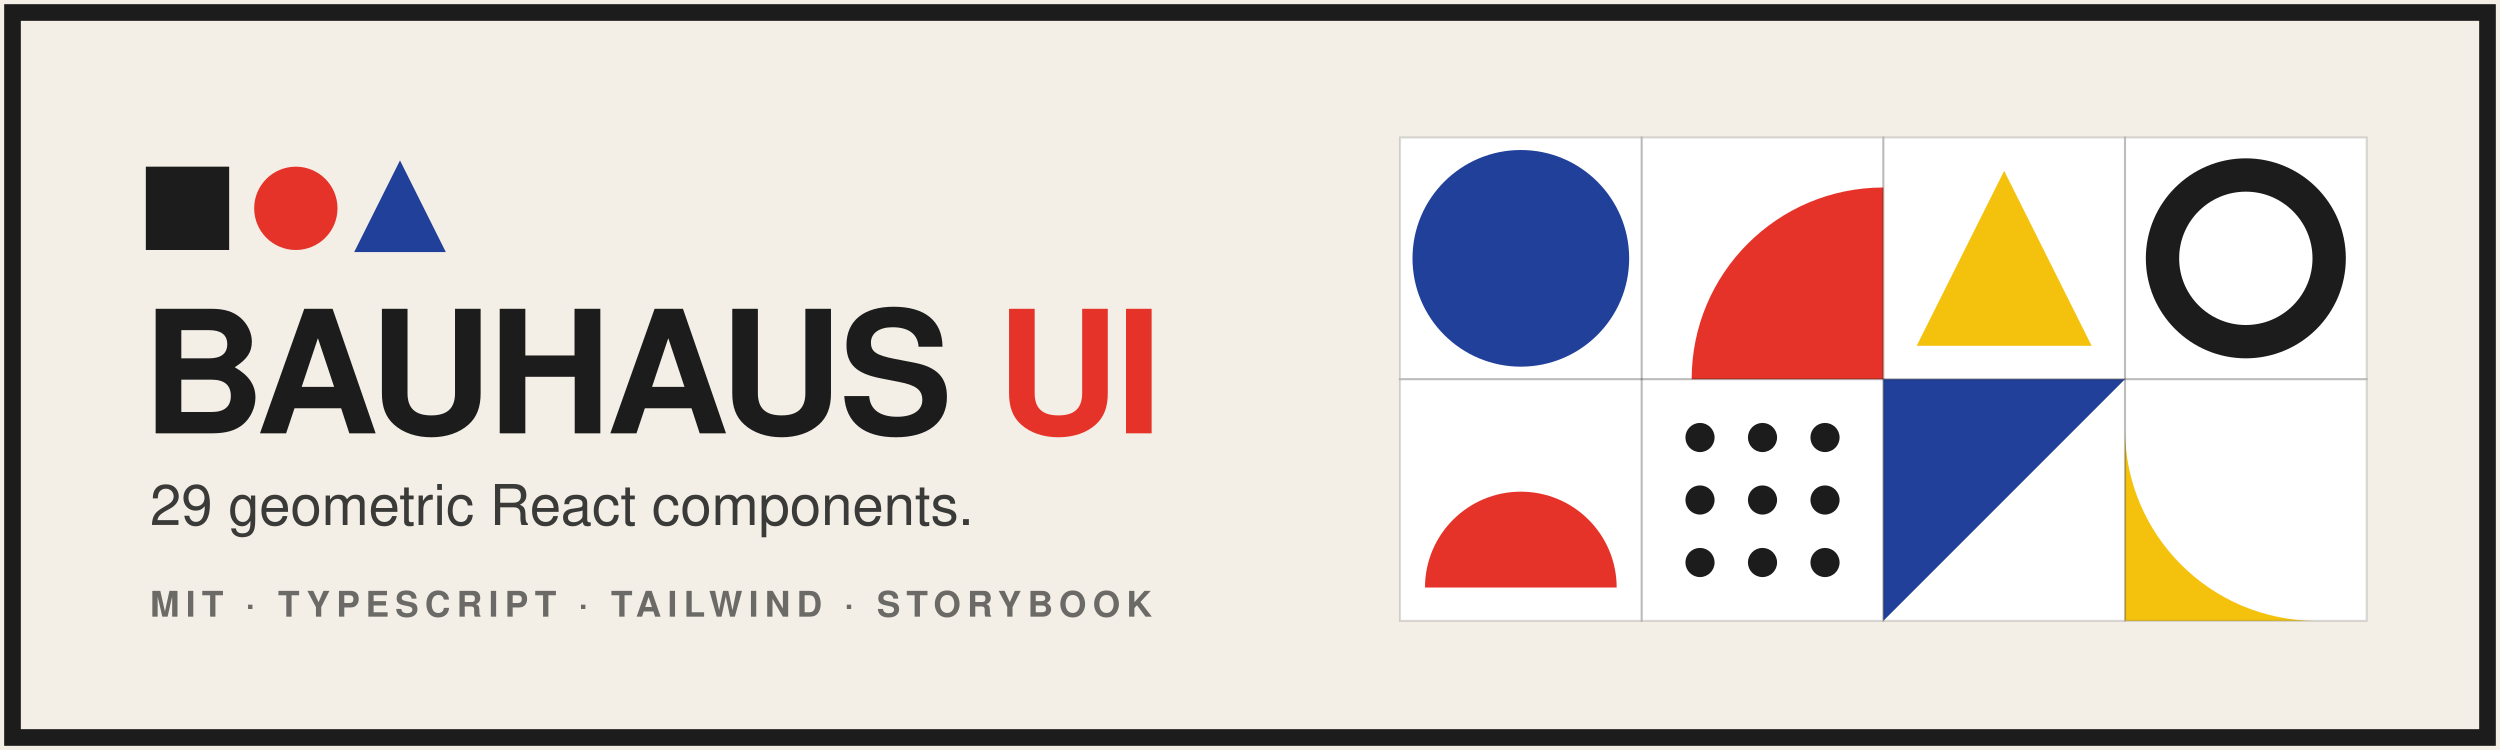
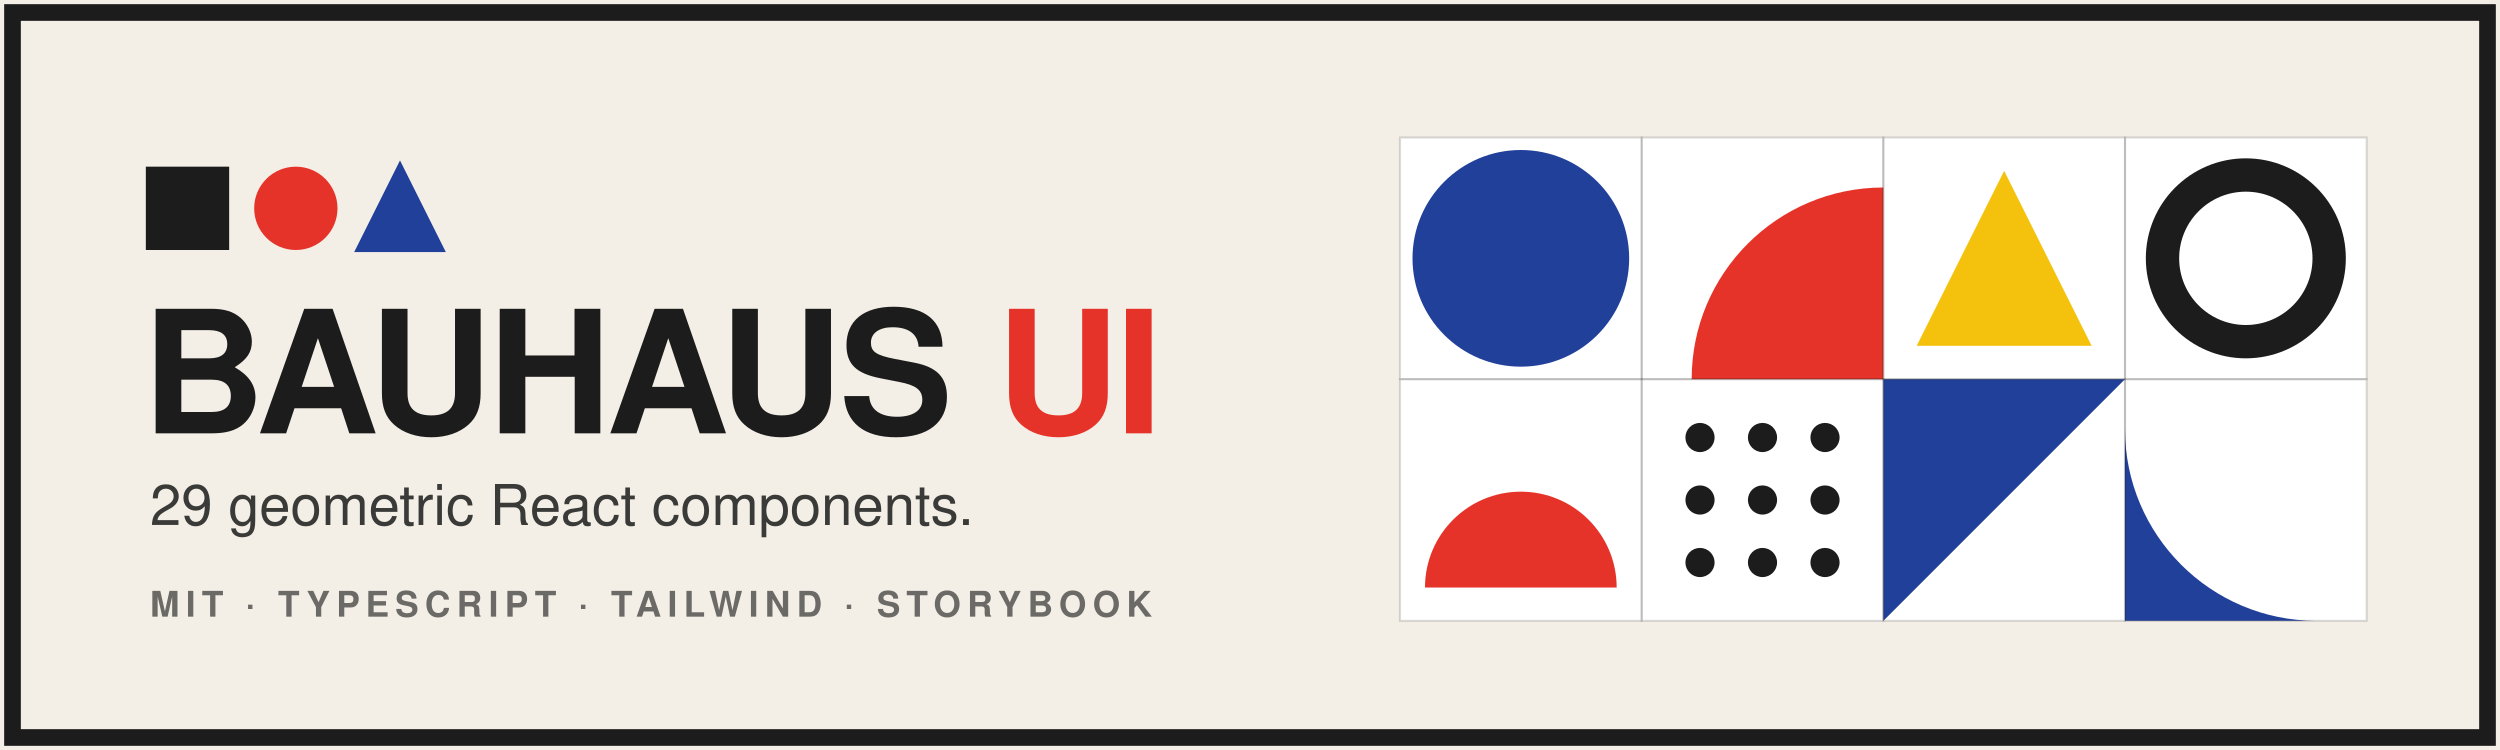
<svg xmlns="http://www.w3.org/2000/svg" viewBox="0 0 1200 360" width="1200" height="360" role="img" aria-labelledby="t d" font-family="'Helvetica Neue', Helvetica, Arial, sans-serif">
  <rect x="0" y="0" width="1200" height="360" fill="#F3EFE6" />
  <rect x="6" y="6" width="1188" height="348" fill="none" stroke="#1C1C1C" stroke-width="8" />
  <rect x="70" y="80" width="40" height="40" fill="#1C1C1C" />
  <circle cx="142" cy="100" r="20" fill="#E63329" />
  <polygon points="192,77 214,121 170,121" fill="#21409A" />
  <text x="68" y="208" font-size="82" font-weight="800" letter-spacing="-2" fill="#1C1C1C">BAUHAUS <tspan fill="#E63329">UI</tspan>
  </text>
  <text x="72" y="252" font-size="27" font-weight="500" fill="#3A3A38">29 geometric React components.</text>
  <text x="72" y="296" font-size="17" font-weight="700" letter-spacing="3" fill="#6B6A66">MIT · TYPESCRIPT · TAILWIND · STORYBOOK</text>
  <g>
    <rect x="672" y="66" width="116" height="116" fill="#FFFFFF" />
    <rect x="788" y="66" width="116" height="116" fill="#FFFFFF" />
    <rect x="904" y="66" width="116" height="116" fill="#FFFFFF" />
    <rect x="1020" y="66" width="116" height="116" fill="#FFFFFF" />
    <rect x="672" y="182" width="116" height="116" fill="#FFFFFF" />
    <rect x="788" y="182" width="116" height="116" fill="#FFFFFF" />
    <rect x="904" y="182" width="116" height="116" fill="#FFFFFF" />
    <rect x="1020" y="182" width="116" height="116" fill="#FFFFFF" />
    <circle cx="730" cy="124" r="52" fill="#21409A" />
    <path d="M904 90 A92 92 0 0 0 812 182 L904 182 Z" fill="#E63329" />
    <polygon points="962,82 920,166 1004,166" fill="#F4C20D" />
    <circle cx="1078" cy="124" r="40" fill="none" stroke="#1C1C1C" stroke-width="16" />
    <path d="M684 282 A46 46 0 0 1 776 282 Z" fill="#E63329" />
    <g fill="#1C1C1C">
      <circle cx="816" cy="210" r="7" />
      <circle cx="846" cy="210" r="7" />
      <circle cx="876" cy="210" r="7" />
      <circle cx="816" cy="240" r="7" />
      <circle cx="846" cy="240" r="7" />
      <circle cx="876" cy="240" r="7" />
      <circle cx="816" cy="270" r="7" />
      <circle cx="846" cy="270" r="7" />
      <circle cx="876" cy="270" r="7" />
    </g>
    <polygon points="904,182 1020,182 904,298" fill="#21409A" />
-     <path d="M1020 206 A92 92 0 0 0 1112 298 L1020 298 Z" fill="#F4C20D" />
+     <path d="M1020 206 A92 92 0 0 0 1112 298 L1020 298 Z" fill="#21409A" />
    <rect x="672" y="66" width="116" height="116" fill="none" stroke="#1C1C1C" stroke-opacity="0.16" />
    <rect x="788" y="66" width="116" height="116" fill="none" stroke="#1C1C1C" stroke-opacity="0.16" />
    <rect x="904" y="66" width="116" height="116" fill="none" stroke="#1C1C1C" stroke-opacity="0.16" />
    <rect x="1020" y="66" width="116" height="116" fill="none" stroke="#1C1C1C" stroke-opacity="0.16" />
    <rect x="672" y="182" width="116" height="116" fill="none" stroke="#1C1C1C" stroke-opacity="0.16" />
    <rect x="788" y="182" width="116" height="116" fill="none" stroke="#1C1C1C" stroke-opacity="0.16" />
    <rect x="904" y="182" width="116" height="116" fill="none" stroke="#1C1C1C" stroke-opacity="0.16" />
    <rect x="1020" y="182" width="116" height="116" fill="none" stroke="#1C1C1C" stroke-opacity="0.16" />
  </g>
</svg>
